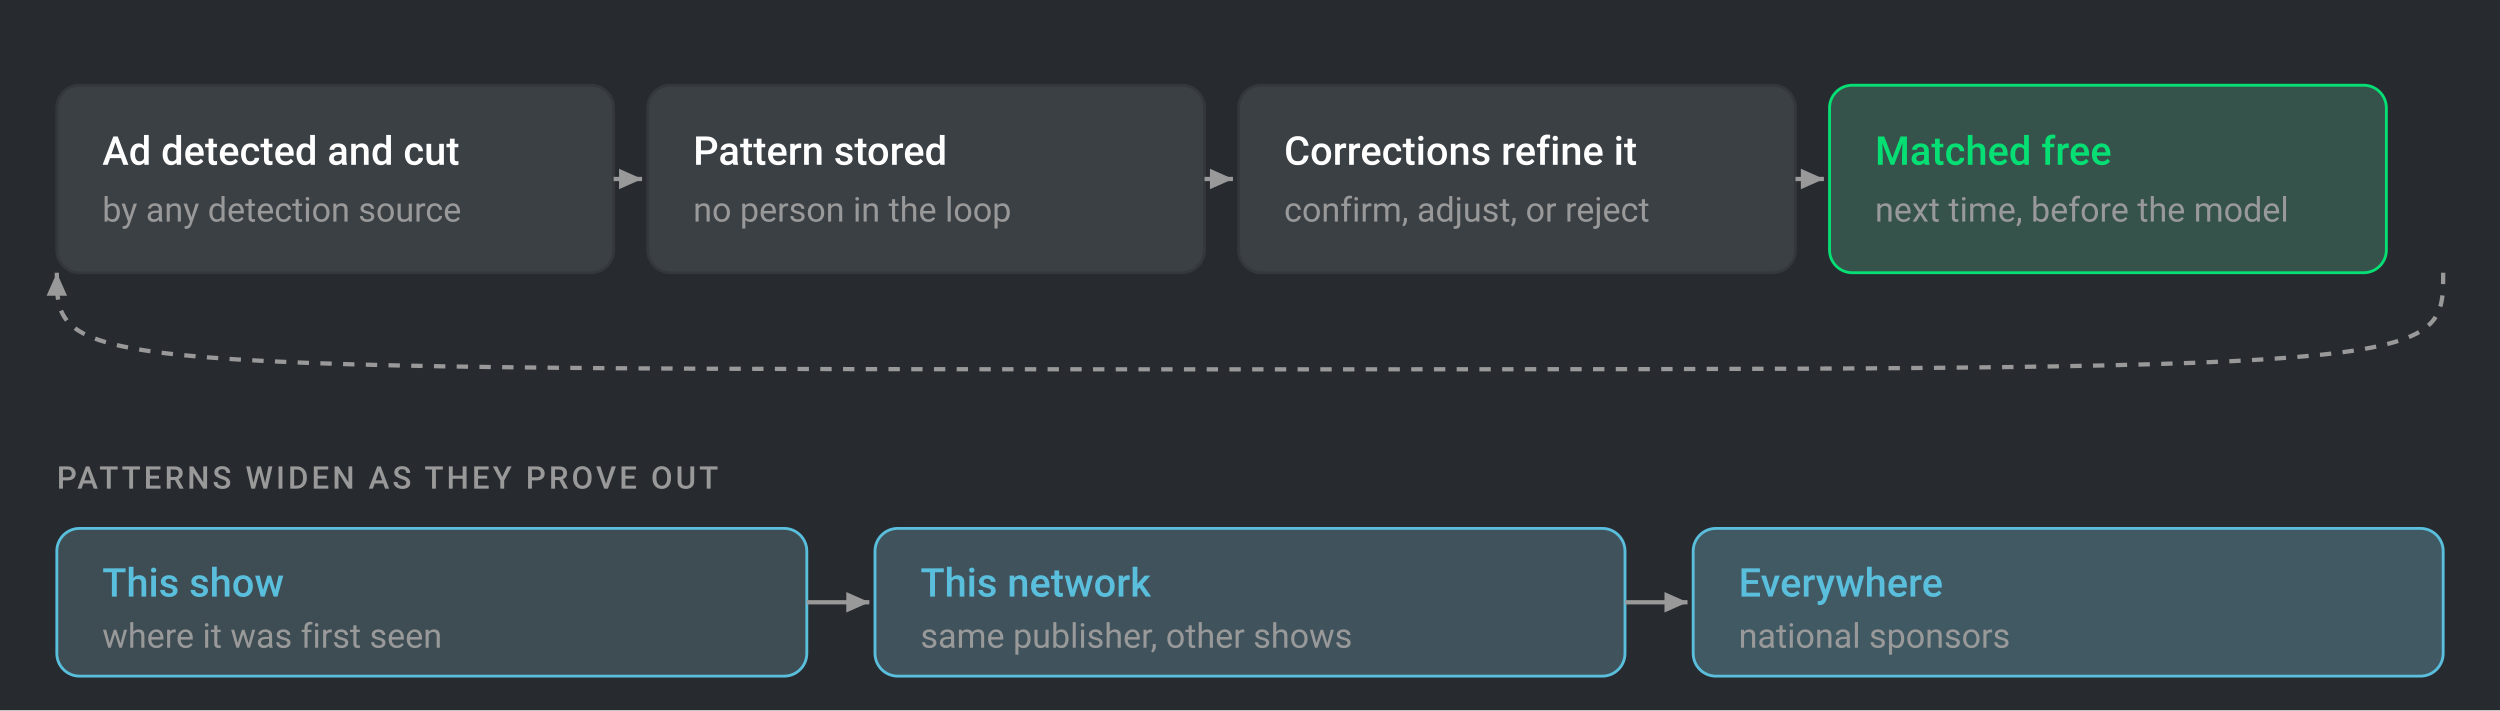
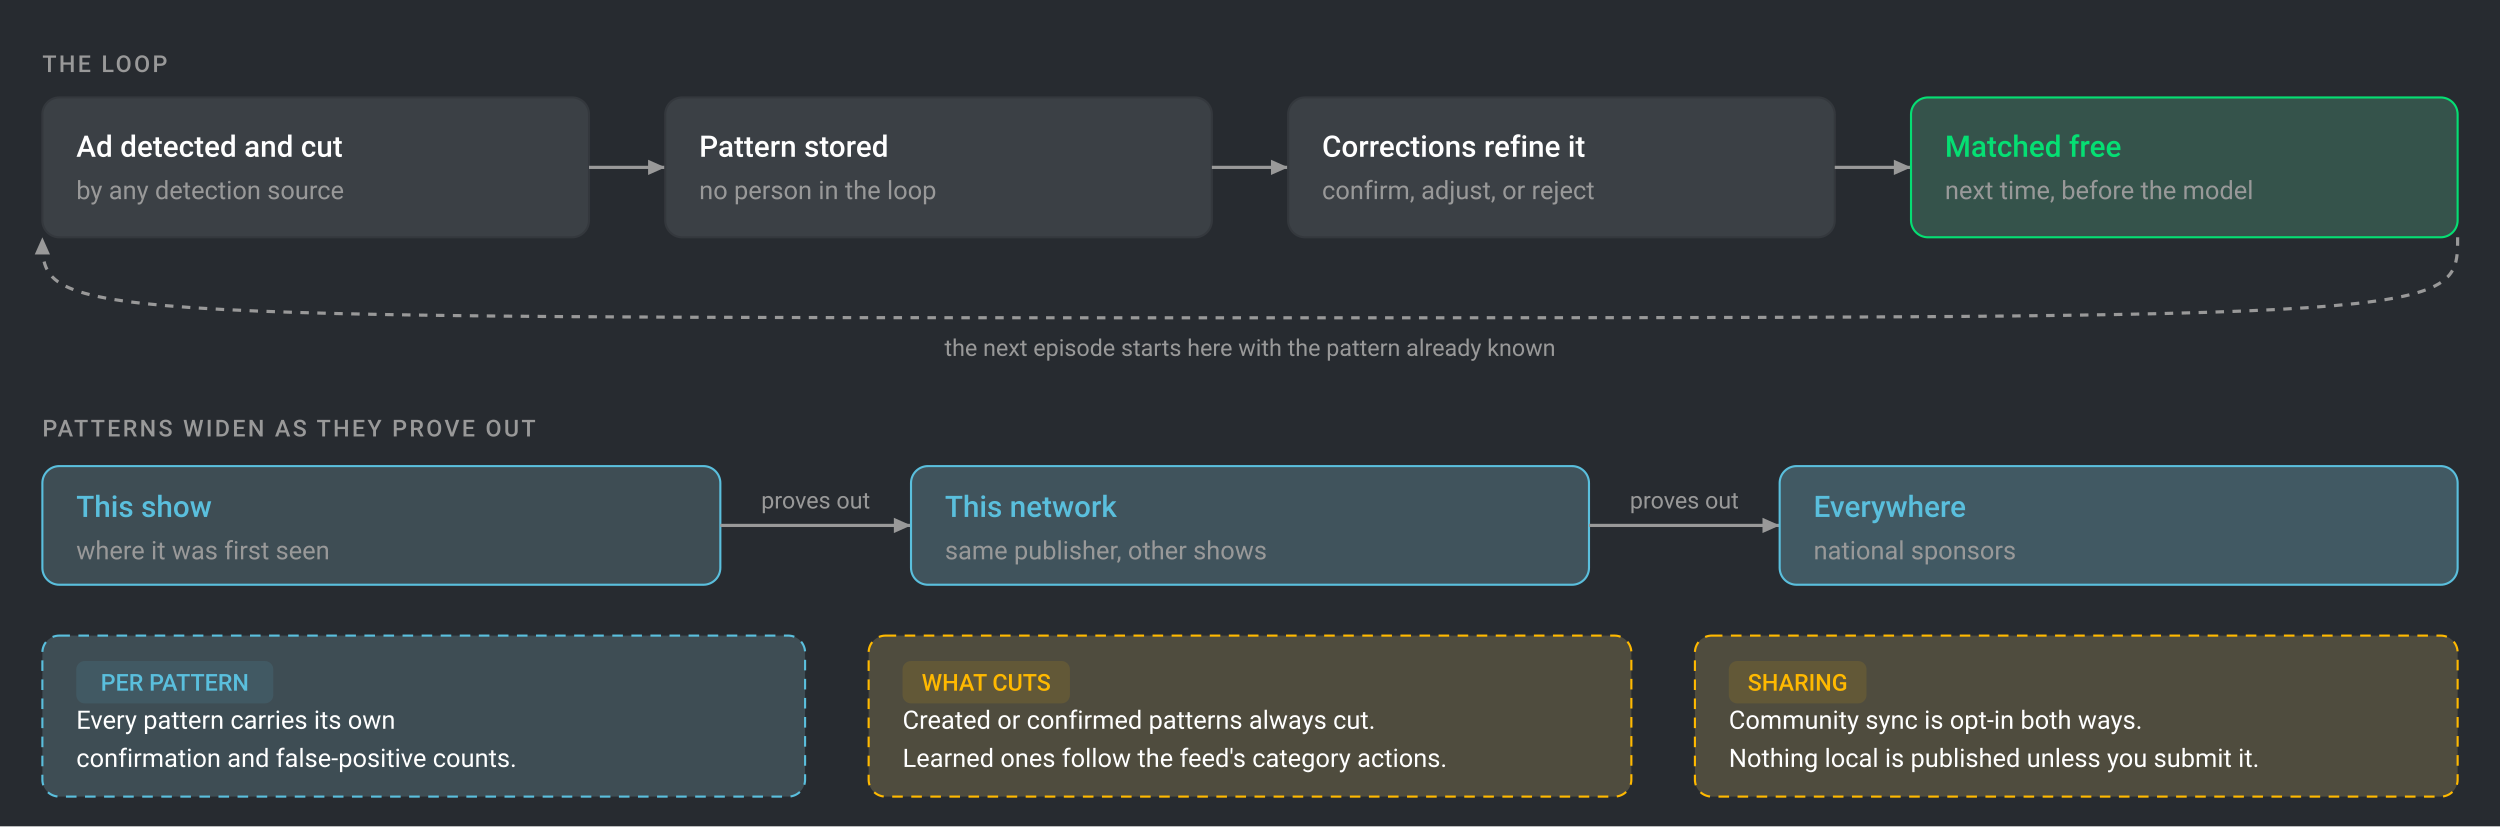
- <svg xmlns="http://www.w3.org/2000/svg" viewBox="0 0 880 250" width="880" height="250" role="img" aria-label="How detection gets cheaper over time">
+ <svg xmlns="http://www.w3.org/2000/svg" viewBox="0 0 1180 390" width="1180" height="390" role="img" aria-label="How detection gets cheaper over time">
  <defs>
    <marker id="ar" viewBox="0 0 10 10" refX="9" refY="5" markerWidth="6" markerHeight="6" orient="auto-start-reverse">
      <path d="M 0 1 L 9 5 L 0 9 z" fill="#999999" />
    </marker>
    <marker id="arp" viewBox="0 0 10 10" refX="9" refY="5" markerWidth="6" markerHeight="6" orient="auto-start-reverse">
      <path d="M 0 1 L 9 5 L 0 9 z" fill="#5ABFDD" />
    </marker>
    <pattern id="hatch" width="7" height="7" patternTransform="rotate(45)" patternUnits="userSpaceOnUse">
      <line x1="0" y1="0" x2="0" y2="7" stroke="#EF5F5D" stroke-width="2" opacity="0.28" />
    </pattern>
    <pattern id="hatchq" width="7" height="7" patternTransform="rotate(45)" patternUnits="userSpaceOnUse">
      <line x1="0" y1="0" x2="0" y2="7" stroke="#999999" stroke-width="2" opacity="0.20" />
    </pattern>
  </defs>
-   <rect width="880" height="250" fill="#272B30" />
-   <rect x="20" y="30" width="196" height="66" rx="8" fill="#3B4045" stroke="#34383D" stroke-width="1" />
-   <text x="36" y="58" font-family="Roboto, -apple-system, BlinkMacSystemFont, 'Segoe UI', sans-serif" font-size="14" font-weight="500" fill="#FFFFFF" text-anchor="start">Ad detected and cut</text>
-   <text x="36" y="78" font-family="Roboto, -apple-system, BlinkMacSystemFont, 'Segoe UI', sans-serif" font-size="12" font-weight="400" fill="#999999" text-anchor="start">by any detection source</text>
-   <path d="M 216 63 L 226 63" stroke="#999999" stroke-width="1.5" fill="none" marker-end="url(#ar)" />
-   <rect x="228" y="30" width="196" height="66" rx="8" fill="#3B4045" stroke="#34383D" stroke-width="1" />
-   <text x="244" y="58" font-family="Roboto, -apple-system, BlinkMacSystemFont, 'Segoe UI', sans-serif" font-size="14" font-weight="500" fill="#FFFFFF" text-anchor="start">Pattern stored</text>
-   <text x="244" y="78" font-family="Roboto, -apple-system, BlinkMacSystemFont, 'Segoe UI', sans-serif" font-size="12" font-weight="400" fill="#999999" text-anchor="start">no person in the loop</text>
-   <path d="M 424 63 L 434 63" stroke="#999999" stroke-width="1.5" fill="none" marker-end="url(#ar)" />
-   <rect x="436" y="30" width="196" height="66" rx="8" fill="#3B4045" stroke="#34383D" stroke-width="1" />
-   <text x="452" y="58" font-family="Roboto, -apple-system, BlinkMacSystemFont, 'Segoe UI', sans-serif" font-size="14" font-weight="500" fill="#FFFFFF" text-anchor="start">Corrections refine it</text>
-   <text x="452" y="78" font-family="Roboto, -apple-system, BlinkMacSystemFont, 'Segoe UI', sans-serif" font-size="12" font-weight="400" fill="#999999" text-anchor="start">confirm, adjust, or reject</text>
-   <path d="M 632 63 L 642 63" stroke="#999999" stroke-width="1.5" fill="none" marker-end="url(#ar)" />
-   <rect x="644" y="30" width="196" height="66" rx="8" fill="#35534B" stroke="#05DF73" stroke-width="1" />
-   <text x="660" y="58" font-family="Roboto, -apple-system, BlinkMacSystemFont, 'Segoe UI', sans-serif" font-size="14" font-weight="500" fill="#05DF73" text-anchor="start">Matched free</text>
-   <text x="660" y="78" font-family="Roboto, -apple-system, BlinkMacSystemFont, 'Segoe UI', sans-serif" font-size="12" font-weight="400" fill="#999999" text-anchor="start">next time, before the model</text>
-   <path d="M 860 96 C 860 130, 860 130, 440 130 C 20 130, 20 130, 20 96" stroke="#999999" stroke-width="1.5" fill="none" stroke-dasharray="4 4" marker-end="url(#ar)" />
-   <text x="20" y="172" font-family="Roboto, -apple-system, BlinkMacSystemFont, 'Segoe UI', sans-serif" font-size="11" font-weight="500" fill="#999999" text-anchor="start" letter-spacing="0.1em">PATTERNS WIDEN AS THEY PROVE OUT</text>
-   <rect x="20" y="186" width="264" height="52" rx="8" fill="#3E4D54" stroke="#5ABFDD" stroke-width="1" />
-   <text x="36" y="210" font-family="Roboto, -apple-system, BlinkMacSystemFont, 'Segoe UI', sans-serif" font-size="14" font-weight="500" fill="#5ABFDD" text-anchor="start">This show</text>
-   <text x="36" y="228" font-family="Roboto, -apple-system, BlinkMacSystemFont, 'Segoe UI', sans-serif" font-size="12" font-weight="400" fill="#999999" text-anchor="start">where it was first seen</text>
-   <path d="M 284 212 L 306 212" stroke="#999999" stroke-width="1.5" fill="none" marker-end="url(#ar)" />
-   <rect x="308" y="186" width="264" height="52" rx="8" fill="#40535C" stroke="#5ABFDD" stroke-width="1" />
-   <text x="324" y="210" font-family="Roboto, -apple-system, BlinkMacSystemFont, 'Segoe UI', sans-serif" font-size="14" font-weight="500" fill="#5ABFDD" text-anchor="start">This network</text>
-   <text x="324" y="228" font-family="Roboto, -apple-system, BlinkMacSystemFont, 'Segoe UI', sans-serif" font-size="12" font-weight="400" fill="#999999" text-anchor="start">same publisher, other shows</text>
-   <path d="M 572 212 L 594 212" stroke="#999999" stroke-width="1.5" fill="none" marker-end="url(#ar)" />
-   <rect x="596" y="186" width="264" height="52" rx="8" fill="#415963" stroke="#5ABFDD" stroke-width="1" />
-   <text x="612" y="210" font-family="Roboto, -apple-system, BlinkMacSystemFont, 'Segoe UI', sans-serif" font-size="14" font-weight="500" fill="#5ABFDD" text-anchor="start">Everywhere</text>
-   <text x="612" y="228" font-family="Roboto, -apple-system, BlinkMacSystemFont, 'Segoe UI', sans-serif" font-size="12" font-weight="400" fill="#999999" text-anchor="start">national sponsors</text>
+   <rect width="1180" height="390" fill="#272B30" />
+   <text x="20" y="34" font-family="Roboto, -apple-system, BlinkMacSystemFont, 'Segoe UI', sans-serif" font-size="11" font-weight="500" fill="#999999" text-anchor="start" letter-spacing="0.1em">THE LOOP</text>
+   <rect x="20" y="46" width="258" height="66" rx="8" fill="#3B4045" stroke="#34383D" stroke-width="1" />
+   <text x="36" y="74" font-family="Roboto, -apple-system, BlinkMacSystemFont, 'Segoe UI', sans-serif" font-size="14" font-weight="500" fill="#FFFFFF" text-anchor="start">Ad detected and cut</text>
+   <text x="36" y="94" font-family="Roboto, -apple-system, BlinkMacSystemFont, 'Segoe UI', sans-serif" font-size="12" font-weight="400" fill="#999999" text-anchor="start">by any detection source</text>
+   <path d="M 278 79 L 314 79" stroke="#999999" stroke-width="1.5" fill="none" marker-end="url(#ar)" />
+   <rect x="314" y="46" width="258" height="66" rx="8" fill="#3B4045" stroke="#34383D" stroke-width="1" />
+   <text x="330" y="74" font-family="Roboto, -apple-system, BlinkMacSystemFont, 'Segoe UI', sans-serif" font-size="14" font-weight="500" fill="#FFFFFF" text-anchor="start">Pattern stored</text>
+   <text x="330" y="94" font-family="Roboto, -apple-system, BlinkMacSystemFont, 'Segoe UI', sans-serif" font-size="12" font-weight="400" fill="#999999" text-anchor="start">no person in the loop</text>
+   <path d="M 572 79 L 608 79" stroke="#999999" stroke-width="1.5" fill="none" marker-end="url(#ar)" />
+   <rect x="608" y="46" width="258" height="66" rx="8" fill="#3B4045" stroke="#34383D" stroke-width="1" />
+   <text x="624" y="74" font-family="Roboto, -apple-system, BlinkMacSystemFont, 'Segoe UI', sans-serif" font-size="14" font-weight="500" fill="#FFFFFF" text-anchor="start">Corrections refine it</text>
+   <text x="624" y="94" font-family="Roboto, -apple-system, BlinkMacSystemFont, 'Segoe UI', sans-serif" font-size="12" font-weight="400" fill="#999999" text-anchor="start">confirm, adjust, or reject</text>
+   <path d="M 866 79 L 902 79" stroke="#999999" stroke-width="1.5" fill="none" marker-end="url(#ar)" />
+   <rect x="902" y="46" width="258" height="66" rx="8" fill="#35534B" stroke="#05DF73" stroke-width="1" />
+   <text x="918" y="74" font-family="Roboto, -apple-system, BlinkMacSystemFont, 'Segoe UI', sans-serif" font-size="14" font-weight="500" fill="#05DF73" text-anchor="start">Matched free</text>
+   <text x="918" y="94" font-family="Roboto, -apple-system, BlinkMacSystemFont, 'Segoe UI', sans-serif" font-size="12" font-weight="400" fill="#999999" text-anchor="start">next time, before the model</text>
+   <path d="M 1160 112 C 1160 150, 1160 150, 590 150 C 20 150, 20 150, 20 112" stroke="#999999" stroke-width="1.5" fill="none" stroke-dasharray="4 4" marker-end="url(#ar)" />
+   <text x="590" y="168" font-family="Roboto, -apple-system, BlinkMacSystemFont, 'Segoe UI', sans-serif" font-size="11" font-weight="400" fill="#999999" text-anchor="middle">the next episode starts here with the pattern already known</text>
+   <text x="20" y="206" font-family="Roboto, -apple-system, BlinkMacSystemFont, 'Segoe UI', sans-serif" font-size="11" font-weight="500" fill="#999999" text-anchor="start" letter-spacing="0.1em">PATTERNS WIDEN AS THEY PROVE OUT</text>
+   <rect x="20" y="220" width="320" height="56" rx="8" fill="#3E4D54" stroke="#5ABFDD" stroke-width="1" />
+   <text x="36" y="244" font-family="Roboto, -apple-system, BlinkMacSystemFont, 'Segoe UI', sans-serif" font-size="14" font-weight="500" fill="#5ABFDD" text-anchor="start">This show</text>
+   <text x="36" y="264" font-family="Roboto, -apple-system, BlinkMacSystemFont, 'Segoe UI', sans-serif" font-size="12" font-weight="400" fill="#999999" text-anchor="start">where it was first seen</text>
+   <path d="M 340 248 L 430 248" stroke="#999999" stroke-width="1.5" fill="none" marker-end="url(#ar)" />
+   <text x="385" y="240" font-family="Roboto, -apple-system, BlinkMacSystemFont, 'Segoe UI', sans-serif" font-size="11" font-weight="400" fill="#999999" text-anchor="middle">proves out</text>
+   <rect x="430" y="220" width="320" height="56" rx="8" fill="#40535C" stroke="#5ABFDD" stroke-width="1" />
+   <text x="446" y="244" font-family="Roboto, -apple-system, BlinkMacSystemFont, 'Segoe UI', sans-serif" font-size="14" font-weight="500" fill="#5ABFDD" text-anchor="start">This network</text>
+   <text x="446" y="264" font-family="Roboto, -apple-system, BlinkMacSystemFont, 'Segoe UI', sans-serif" font-size="12" font-weight="400" fill="#999999" text-anchor="start">same publisher, other shows</text>
+   <path d="M 750 248 L 840 248" stroke="#999999" stroke-width="1.5" fill="none" marker-end="url(#ar)" />
+   <text x="795" y="240" font-family="Roboto, -apple-system, BlinkMacSystemFont, 'Segoe UI', sans-serif" font-size="11" font-weight="400" fill="#999999" text-anchor="middle">proves out</text>
+   <rect x="840" y="220" width="320" height="56" rx="8" fill="#415963" stroke="#5ABFDD" stroke-width="1" />
+   <text x="856" y="244" font-family="Roboto, -apple-system, BlinkMacSystemFont, 'Segoe UI', sans-serif" font-size="14" font-weight="500" fill="#5ABFDD" text-anchor="start">Everywhere</text>
+   <text x="856" y="264" font-family="Roboto, -apple-system, BlinkMacSystemFont, 'Segoe UI', sans-serif" font-size="12" font-weight="400" fill="#999999" text-anchor="start">national sponsors</text>
+   <rect x="20" y="300" width="360" height="76" rx="8" fill="#3E4D54" stroke="#5ABFDD" stroke-width="1" stroke-dasharray="5 4" />
+   <rect x="36" y="312" width="93" height="20" rx="4" fill="#415963" stroke="none" stroke-width="0" />
+   <text x="82.5" y="326" font-family="Roboto, -apple-system, BlinkMacSystemFont, 'Segoe UI', sans-serif" font-size="11" font-weight="500" fill="#5ABFDD" text-anchor="middle">PER PATTERN</text>
+   <text x="36" y="344" font-family="Roboto, -apple-system, BlinkMacSystemFont, 'Segoe UI', sans-serif" font-size="12" font-weight="400" fill="#FFFFFF" text-anchor="start">Every pattern carries its own</text>
+   <text x="36" y="362" font-family="Roboto, -apple-system, BlinkMacSystemFont, 'Segoe UI', sans-serif" font-size="12" font-weight="400" fill="#FFFFFF" text-anchor="start">confirmation and false-positive counts.</text>
+   <rect x="410" y="300" width="360" height="76" rx="8" fill="#4F4C3E" stroke="#FFB900" stroke-width="1" stroke-dasharray="5 4" />
+   <rect x="426" y="312" width="79" height="20" rx="4" fill="#625837" stroke="none" stroke-width="0" />
+   <text x="465.5" y="326" font-family="Roboto, -apple-system, BlinkMacSystemFont, 'Segoe UI', sans-serif" font-size="11" font-weight="500" fill="#FFB900" text-anchor="middle">WHAT CUTS</text>
+   <text x="426" y="344" font-family="Roboto, -apple-system, BlinkMacSystemFont, 'Segoe UI', sans-serif" font-size="12" font-weight="400" fill="#FFFFFF" text-anchor="start">Created or confirmed patterns always cut.</text>
+   <text x="426" y="362" font-family="Roboto, -apple-system, BlinkMacSystemFont, 'Segoe UI', sans-serif" font-size="12" font-weight="400" fill="#FFFFFF" text-anchor="start">Learned ones follow the feed's category actions.</text>
+   <rect x="800" y="300" width="360" height="76" rx="8" fill="#4F4C3E" stroke="#FFB900" stroke-width="1" stroke-dasharray="5 4" />
+   <rect x="816" y="312" width="65" height="20" rx="4" fill="#625837" stroke="none" stroke-width="0" />
+   <text x="848.5" y="326" font-family="Roboto, -apple-system, BlinkMacSystemFont, 'Segoe UI', sans-serif" font-size="11" font-weight="500" fill="#FFB900" text-anchor="middle">SHARING</text>
+   <text x="816" y="344" font-family="Roboto, -apple-system, BlinkMacSystemFont, 'Segoe UI', sans-serif" font-size="12" font-weight="400" fill="#FFFFFF" text-anchor="start">Community sync is opt-in both ways.</text>
+   <text x="816" y="362" font-family="Roboto, -apple-system, BlinkMacSystemFont, 'Segoe UI', sans-serif" font-size="12" font-weight="400" fill="#FFFFFF" text-anchor="start">Nothing local is published unless you submit it.</text>
</svg>
